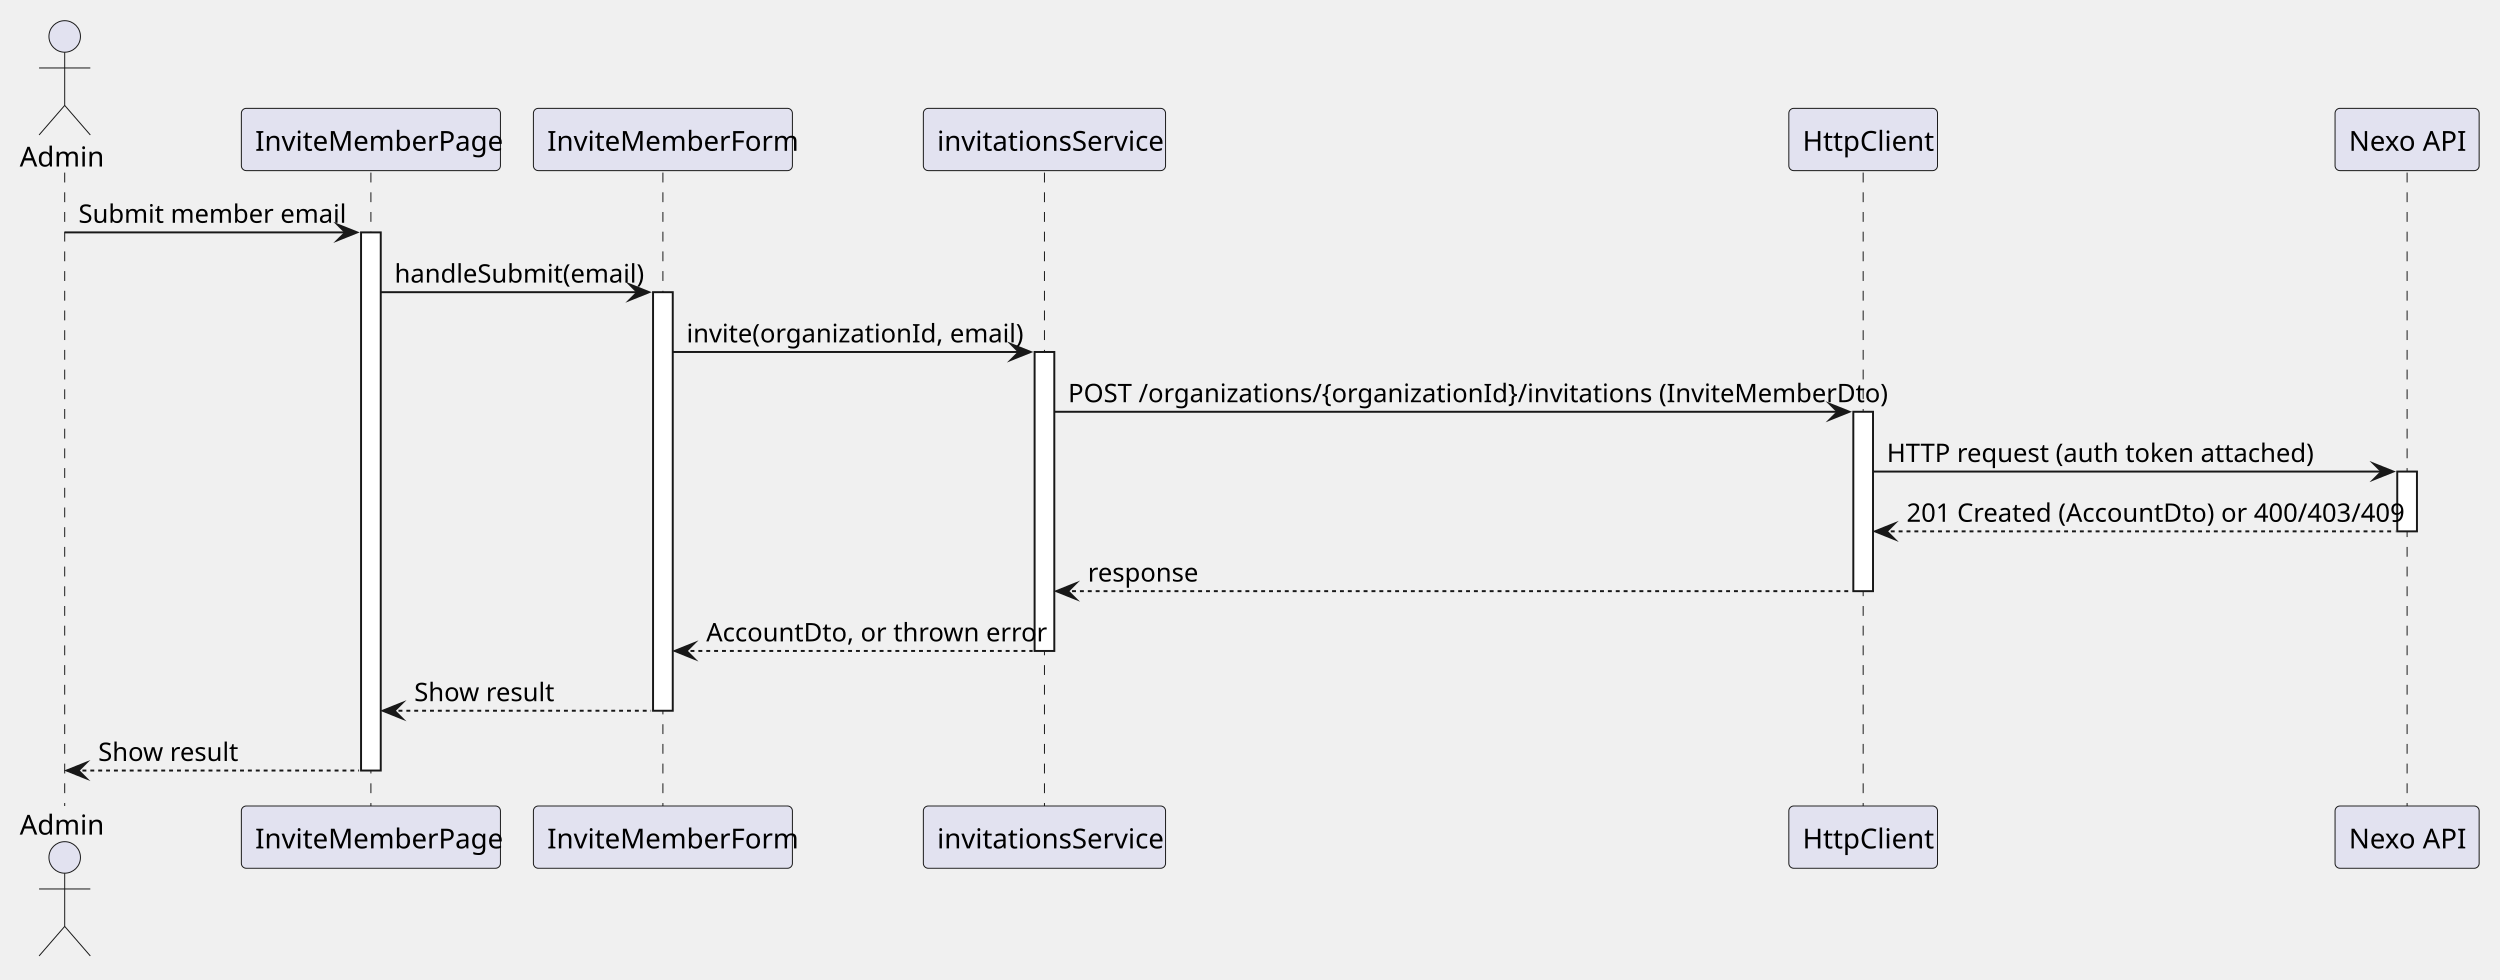
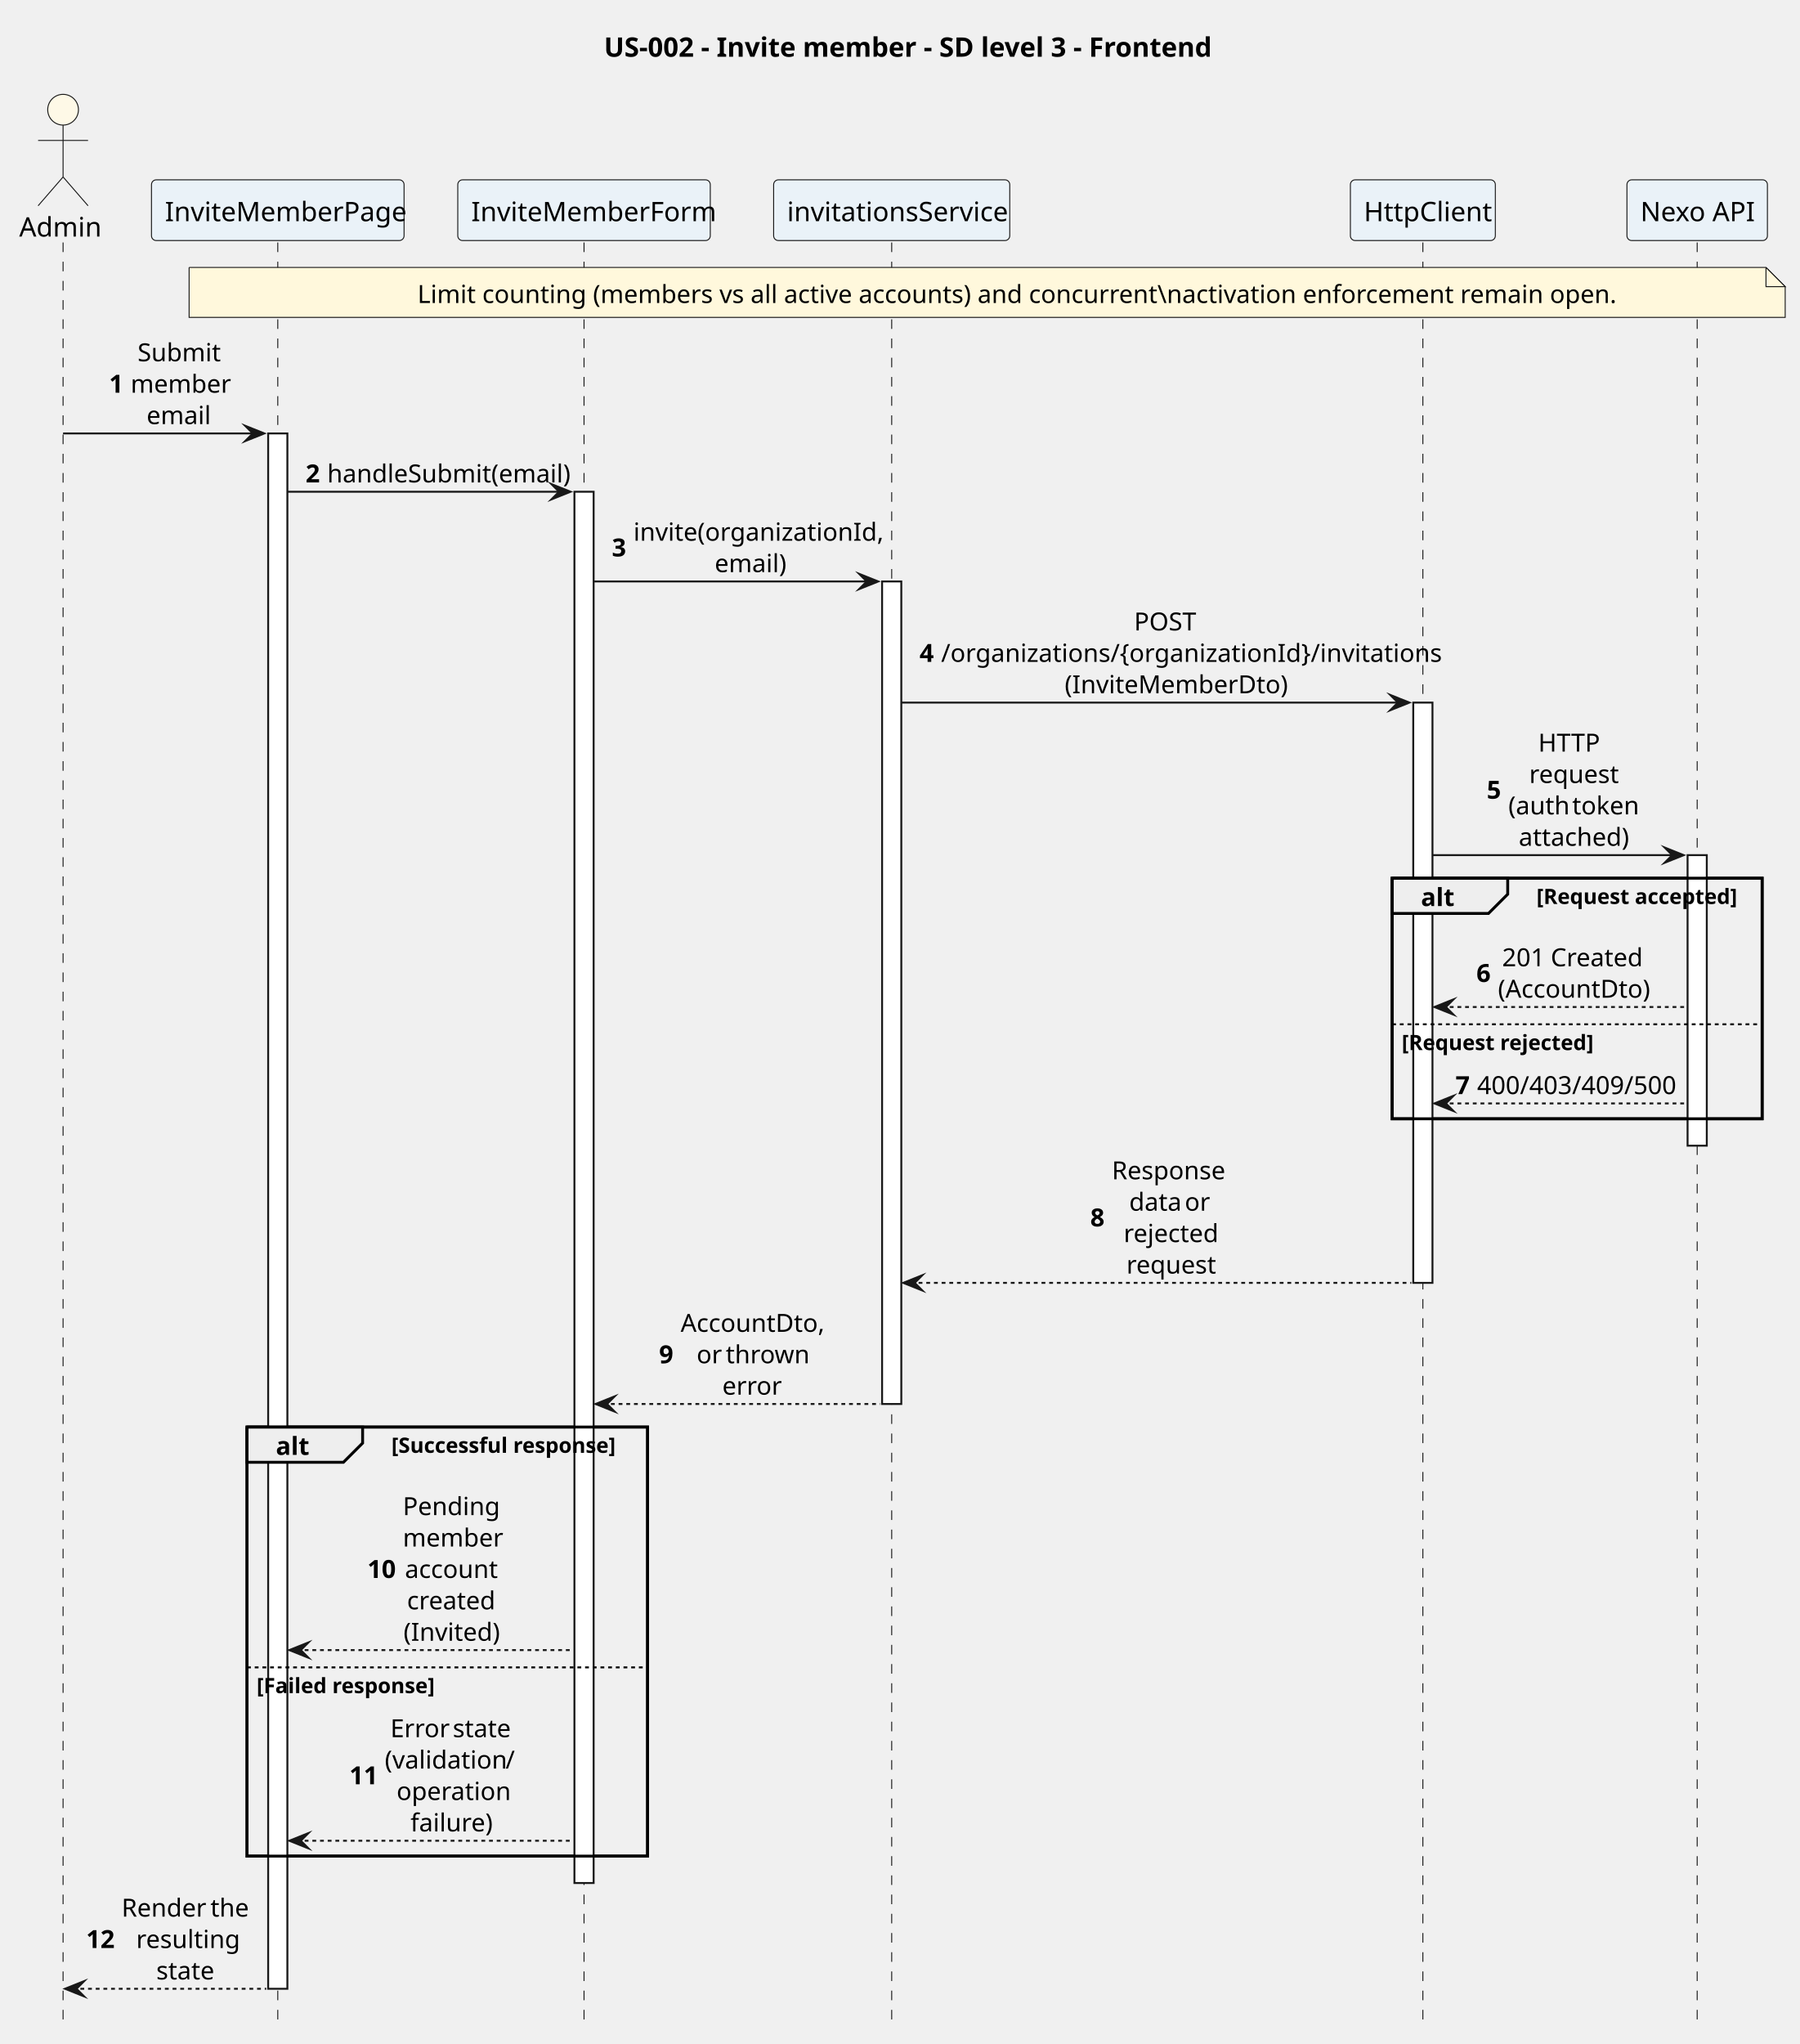
- <svg xmlns="http://www.w3.org/2000/svg" version="1.1" data-diagram-type="SEQUENCE" style="width:1269px;height:497px;background:#FFFFFF;" width="1269px" height="497px" viewBox="0 0 1269 497" zoomAndPan="magnify" preserveAspectRatio="none" contentStyleType="text/css">
+ <svg xmlns="http://www.w3.org/2000/svg" version="1.1" data-diagram-type="SEQUENCE" style="width:937px;height:1064px;background:#FFFFFF;" width="937px" height="1064px" viewBox="0 0 937 1064" zoomAndPan="magnify" preserveAspectRatio="none" contentStyleType="text/css">
  <defs />
  <g font-family="sans-serif" lengthAdjust="spacing">
+     <g class="title" data-source-line="1">
+       <text x="314.467" y="29.533" fill="#000" font-size="14" textLength="306.523" font-weight="700">US-002 - Invite member - SD level 3 - Frontend</text>
+     </g>
+     <rect x="724.815" y="457.141" width="192.642" height="125.242" fill="none" style="stroke:#000;stroke-width:1.5;" />
+     <rect x="128.622" y="742.844" width="208.545" height="223.352" fill="none" style="stroke:#000;stroke-width:1.5;" />
    <g>
-       <rect x="29.341" y="87.609" width="8" height="321.516" fill="#000" fill-opacity="0" />
-       <line x1="32.841" y1="87.609" x2="32.841" y2="409.125" style="stroke:#181818;stroke-width:0.5;stroke-dasharray:5,5;" />
+       <rect x="29.341" y="126.219" width="8" height="927.031" fill="#000" fill-opacity="0" />
+       <line x1="32.841" y1="126.219" x2="32.841" y2="1053.25" style="stroke:#181818;stroke-width:0.5;stroke-dasharray:5,5;" />
    </g>
    <g>
-       <rect x="184.768" y="87.609" width="8" height="321.516" fill="#000" fill-opacity="0" />
-       <line x1="188.268" y1="87.609" x2="188.268" y2="409.125" style="stroke:#181818;stroke-width:0.5;stroke-dasharray:5,5;" />
+       <rect x="141.122" y="126.219" width="8" height="927.031" fill="#000" fill-opacity="0" />
+       <line x1="144.622" y1="126.219" x2="144.622" y2="1053.25" style="stroke:#181818;stroke-width:0.5;stroke-dasharray:5,5;" />
    </g>
    <g>
-       <rect x="183.268" y="117.961" width="10" height="273.164" fill="#FFF" style="stroke:#181818;stroke-width:1;" />
+       <rect x="139.622" y="225.625" width="10" height="809.625" fill="#FFF" style="stroke:#181818;stroke-width:1;" />
    </g>
    <g>
-       <rect x="332.989" y="87.609" width="8" height="321.516" fill="#000" fill-opacity="0" />
-       <line x1="336.489" y1="87.609" x2="336.489" y2="409.125" style="stroke:#181818;stroke-width:0.5;stroke-dasharray:5,5;" />
+       <rect x="300.574" y="126.219" width="8" height="927.031" fill="#000" fill-opacity="0" />
+       <line x1="304.074" y1="126.219" x2="304.074" y2="1053.25" style="stroke:#181818;stroke-width:0.5;stroke-dasharray:5,5;" />
    </g>
    <g>
-       <rect x="331.489" y="148.313" width="10" height="212.461" fill="#FFF" style="stroke:#181818;stroke-width:1;" />
+       <rect x="299.074" y="255.977" width="10" height="724.219" fill="#FFF" style="stroke:#181818;stroke-width:1;" />
    </g>
    <g>
-       <rect x="526.665" y="87.609" width="8" height="321.516" fill="#000" fill-opacity="0" />
-       <line x1="530.165" y1="87.609" x2="530.165" y2="409.125" style="stroke:#181818;stroke-width:0.5;stroke-dasharray:5,5;" />
+       <rect x="460.762" y="126.219" width="8" height="927.031" fill="#000" fill-opacity="0" />
+       <line x1="464.262" y1="126.219" x2="464.262" y2="1053.25" style="stroke:#181818;stroke-width:0.5;stroke-dasharray:5,5;" />
    </g>
    <g>
-       <rect x="525.165" y="178.664" width="10" height="151.758" fill="#FFF" style="stroke:#181818;stroke-width:1;" />
+       <rect x="459.262" y="302.68" width="10" height="428.164" fill="#FFF" style="stroke:#181818;stroke-width:1;" />
    </g>
    <g>
-       <rect x="942.243" y="87.609" width="8" height="321.516" fill="#000" fill-opacity="0" />
-       <line x1="945.743" y1="87.609" x2="945.743" y2="409.125" style="stroke:#181818;stroke-width:0.5;stroke-dasharray:5,5;" />
+       <rect x="737.315" y="126.219" width="8" height="927.031" fill="#000" fill-opacity="0" />
+       <line x1="740.815" y1="126.219" x2="740.815" y2="1053.25" style="stroke:#181818;stroke-width:0.5;stroke-dasharray:5,5;" />
    </g>
    <g>
-       <rect x="940.743" y="209.016" width="10" height="91.055" fill="#FFF" style="stroke:#181818;stroke-width:1;" />
+       <rect x="735.815" y="365.734" width="10" height="302.055" fill="#FFF" style="stroke:#181818;stroke-width:1;" />
    </g>
    <g>
-       <rect x="1218.343" y="87.609" width="8" height="321.516" fill="#000" fill-opacity="0" />
-       <line x1="1221.843" y1="87.609" x2="1221.843" y2="409.125" style="stroke:#181818;stroke-width:0.5;stroke-dasharray:5,5;" />
+       <rect x="880.14" y="126.219" width="8" height="927.031" fill="#000" fill-opacity="0" />
+       <line x1="883.64" y1="126.219" x2="883.64" y2="1053.25" style="stroke:#181818;stroke-width:0.5;stroke-dasharray:5,5;" />
    </g>
    <g>
-       <rect x="1216.843" y="239.367" width="10" height="30.352" fill="#FFF" style="stroke:#181818;stroke-width:1;" />
+       <rect x="878.64" y="445.141" width="10" height="151.242" fill="#FFF" style="stroke:#181818;stroke-width:1;" />
    </g>
-     <text x="10" y="84.533" fill="#000" font-size="14" textLength="39.683">Admin</text>
-     <ellipse cx="32.841" cy="18.5" rx="8" ry="8" fill="#E2E2F0" style="stroke:#181818;stroke-width:0.5;" />
-     <path d="M32.841,26.5 L32.841,53.5 M19.841,34.5 L45.841,34.5 M32.841,53.5 L19.841,68.5 M32.841,53.5 L45.841,68.5" style="stroke:#181818;stroke-width:0.5;" fill="none" />
-     <rect x="122.516" y="55" width="131.503" height="31.609" fill="#E2E2F0" style="stroke:#181818;stroke-width:0.5;" rx="2.5" ry="2.5" />
-     <text x="129.516" y="76.533" fill="#000" font-size="14" textLength="117.503">InviteMemberPage</text>
-     <rect x="270.755" y="55" width="131.469" height="31.609" fill="#E2E2F0" style="stroke:#181818;stroke-width:0.5;" rx="2.5" ry="2.5" />
-     <text x="277.755" y="76.533" fill="#000" font-size="14" textLength="117.469">InviteMemberForm</text>
-     <rect x="468.696" y="55" width="122.938" height="31.609" fill="#E2E2F0" style="stroke:#181818;stroke-width:0.5;" rx="2.5" ry="2.5" />
-     <text x="475.696" y="76.533" fill="#000" font-size="14" textLength="108.938">invitationsService</text>
-     <rect x="908.009" y="55" width="75.469" height="31.609" fill="#E2E2F0" style="stroke:#181818;stroke-width:0.5;" rx="2.5" ry="2.5" />
-     <text x="915.009" y="76.533" fill="#000" font-size="14" textLength="61.469">HttpClient</text>
-     <rect x="1185.274" y="55" width="73.138" height="31.609" fill="#E2E2F0" style="stroke:#181818;stroke-width:0.5;" rx="2.5" ry="2.5" />
-     <text x="1192.274" y="76.533" fill="#000" font-size="14" textLength="59.138">Nexo API</text>
-     <text x="10" y="423.658" fill="#000" font-size="14" textLength="39.683">Admin</text>
-     <ellipse cx="32.841" cy="435.234" rx="8" ry="8" fill="#E2E2F0" style="stroke:#181818;stroke-width:0.5;" />
-     <path d="M32.841,443.234 L32.841,470.234 M19.841,451.234 L45.841,451.234 M32.841,470.234 L19.841,485.234 M32.841,470.234 L45.841,485.234" style="stroke:#181818;stroke-width:0.5;" fill="none" />
-     <rect x="122.516" y="409.125" width="131.503" height="31.609" fill="#E2E2F0" style="stroke:#181818;stroke-width:0.5;" rx="2.5" ry="2.5" />
-     <text x="129.516" y="430.658" fill="#000" font-size="14" textLength="117.503">InviteMemberPage</text>
-     <rect x="270.755" y="409.125" width="131.469" height="31.609" fill="#E2E2F0" style="stroke:#181818;stroke-width:0.5;" rx="2.5" ry="2.5" />
-     <text x="277.755" y="430.658" fill="#000" font-size="14" textLength="117.469">InviteMemberForm</text>
-     <rect x="468.696" y="409.125" width="122.938" height="31.609" fill="#E2E2F0" style="stroke:#181818;stroke-width:0.5;" rx="2.5" ry="2.5" />
-     <text x="475.696" y="430.658" fill="#000" font-size="14" textLength="108.938">invitationsService</text>
-     <rect x="908.009" y="409.125" width="75.469" height="31.609" fill="#E2E2F0" style="stroke:#181818;stroke-width:0.5;" rx="2.5" ry="2.5" />
-     <text x="915.009" y="430.658" fill="#000" font-size="14" textLength="61.469">HttpClient</text>
-     <rect x="1185.274" y="409.125" width="73.138" height="31.609" fill="#E2E2F0" style="stroke:#181818;stroke-width:0.5;" rx="2.5" ry="2.5" />
-     <text x="1192.274" y="430.658" fill="#000" font-size="14" textLength="59.138">Nexo API</text>
-     <polygon points="171.268,113.961,181.268,117.961,171.268,121.961,175.268,117.961" fill="#181818" style="stroke:#181818;stroke-width:1;stroke-linejoin:miter;stroke-miterlimit:10;" />
-     <line x1="32.841" y1="117.961" x2="177.268" y2="117.961" style="stroke:#181818;stroke-width:1;" />
-     <text x="39.841" y="113.104" fill="#000" font-size="13" textLength="126.426">Submit member email</text>
-     <polygon points="319.489,144.313,329.489,148.313,319.489,152.313,323.489,148.313" fill="#181818" style="stroke:#181818;stroke-width:1;stroke-linejoin:miter;stroke-miterlimit:10;" />
-     <line x1="193.268" y1="148.313" x2="325.489" y2="148.313" style="stroke:#181818;stroke-width:1;" />
-     <text x="200.268" y="143.456" fill="#000" font-size="13" textLength="119.222">handleSubmit(email)</text>
-     <polygon points="513.165,174.664,523.165,178.664,513.165,182.664,517.165,178.664" fill="#181818" style="stroke:#181818;stroke-width:1;stroke-linejoin:miter;stroke-miterlimit:10;" />
-     <line x1="341.489" y1="178.664" x2="519.165" y2="178.664" style="stroke:#181818;stroke-width:1;" />
-     <text x="348.489" y="173.808" fill="#000" font-size="13" textLength="158.964">invite(organizationId, email)</text>
-     <polygon points="928.743,205.016,938.743,209.016,928.743,213.016,932.743,209.016" fill="#181818" style="stroke:#181818;stroke-width:1;stroke-linejoin:miter;stroke-miterlimit:10;" />
-     <line x1="535.165" y1="209.016" x2="934.743" y2="209.016" style="stroke:#181818;stroke-width:1;" />
-     <text x="542.165" y="204.159" fill="#000" font-size="13" textLength="386.579">POST /organizations/{organizationId}/invitations (InviteMemberDto)</text>
-     <polygon points="1204.843,235.367,1214.843,239.367,1204.843,243.367,1208.843,239.367" fill="#181818" style="stroke:#181818;stroke-width:1;stroke-linejoin:miter;stroke-miterlimit:10;" />
-     <line x1="950.743" y1="239.367" x2="1210.843" y2="239.367" style="stroke:#181818;stroke-width:1;" />
-     <text x="957.743" y="234.511" fill="#000" font-size="13" textLength="207.384">HTTP request (auth token attached)</text>
-     <polygon points="961.743,265.719,951.743,269.719,961.743,273.719,957.743,269.719" fill="#181818" style="stroke:#181818;stroke-width:1;stroke-linejoin:miter;stroke-miterlimit:10;" />
-     <line x1="955.743" y1="269.719" x2="1215.843" y2="269.719" style="stroke:#181818;stroke-width:1;stroke-dasharray:2,2;" />
-     <text x="967.743" y="264.862" fill="#000" font-size="13" textLength="242.1">201 Created (AccountDto) or 400/403/409</text>
-     <polygon points="546.165,296.07,536.165,300.07,546.165,304.07,542.165,300.07" fill="#181818" style="stroke:#181818;stroke-width:1;stroke-linejoin:miter;stroke-miterlimit:10;" />
-     <line x1="540.165" y1="300.07" x2="939.743" y2="300.07" style="stroke:#181818;stroke-width:1;stroke-dasharray:2,2;" />
-     <text x="552.165" y="295.214" fill="#000" font-size="13" textLength="53.479">response</text>
-     <polygon points="352.489,326.422,342.489,330.422,352.489,334.422,348.489,330.422" fill="#181818" style="stroke:#181818;stroke-width:1;stroke-linejoin:miter;stroke-miterlimit:10;" />
-     <line x1="346.489" y1="330.422" x2="524.165" y2="330.422" style="stroke:#181818;stroke-width:1;stroke-dasharray:2,2;" />
-     <text x="358.489" y="325.565" fill="#000" font-size="13" textLength="159.675">AccountDto, or thrown error</text>
-     <polygon points="204.268,356.773,194.268,360.773,204.268,364.773,200.268,360.773" fill="#181818" style="stroke:#181818;stroke-width:1;stroke-linejoin:miter;stroke-miterlimit:10;" />
-     <line x1="198.268" y1="360.773" x2="330.489" y2="360.773" style="stroke:#181818;stroke-width:1;stroke-dasharray:2,2;" />
-     <text x="210.268" y="355.917" fill="#000" font-size="13" textLength="67.92">Show result</text>
-     <polygon points="43.841,387.125,33.841,391.125,43.841,395.125,39.841,391.125" fill="#181818" style="stroke:#181818;stroke-width:1;stroke-linejoin:miter;stroke-miterlimit:10;" />
-     <line x1="37.841" y1="391.125" x2="182.268" y2="391.125" style="stroke:#181818;stroke-width:1;stroke-dasharray:2,2;" />
-     <text x="49.841" y="386.269" fill="#000" font-size="13" textLength="67.92">Show result</text>
+     <text x="10" y="123.143" fill="#000" font-size="14" textLength="39.683">Admin</text>
+     <ellipse cx="32.841" cy="57.109" rx="8" ry="8" fill="#FEF9E7" style="stroke:#181818;stroke-width:0.5;" />
+     <path d="M32.841,65.109 L32.841,92.109 M19.841,73.109 L45.841,73.109 M32.841,92.109 L19.841,107.109 M32.841,92.109 L45.841,107.109" style="stroke:#181818;stroke-width:0.5;" fill="none" />
+     <rect x="78.871" y="93.609" width="131.503" height="31.609" fill="#EAF2F8" style="stroke:#181818;stroke-width:0.5;" rx="2.5" ry="2.5" />
+     <text x="85.871" y="115.143" fill="#000" font-size="14" textLength="117.503">InviteMemberPage</text>
+     <rect x="238.339" y="93.609" width="131.469" height="31.609" fill="#EAF2F8" style="stroke:#181818;stroke-width:0.5;" rx="2.5" ry="2.5" />
+     <text x="245.339" y="115.143" fill="#000" font-size="14" textLength="117.469">InviteMemberForm</text>
+     <rect x="402.793" y="93.609" width="122.938" height="31.609" fill="#EAF2F8" style="stroke:#181818;stroke-width:0.5;" rx="2.5" ry="2.5" />
+     <text x="409.793" y="115.143" fill="#000" font-size="14" textLength="108.938">invitationsService</text>
+     <rect x="703.081" y="93.609" width="75.469" height="31.609" fill="#EAF2F8" style="stroke:#181818;stroke-width:0.5;" rx="2.5" ry="2.5" />
+     <text x="710.081" y="115.143" fill="#000" font-size="14" textLength="61.469">HttpClient</text>
+     <rect x="847.071" y="93.609" width="73.138" height="31.609" fill="#EAF2F8" style="stroke:#181818;stroke-width:0.5;" rx="2.5" ry="2.5" />
+     <text x="854.071" y="115.143" fill="#000" font-size="14" textLength="59.138">Nexo API</text>
+     <path d="M98.462,139.219 L98.462,165.219 L929.462,165.219 L929.462,149.219 L919.462,139.219 L98.462,139.219" style="stroke:#181818;stroke-width:0.5;" fill="#FFF8DC" />
+     <path d="M919.462,139.219 L919.462,149.219 L929.462,149.219 L919.462,139.219" style="stroke:#181818;stroke-width:0.5;" fill="#FFF8DC" />
+     <text x="217.35" y="157.714" fill="#000" font-size="13" textLength="584.562">Limit counting (members vs all active accounts) and concurrent\nactivation enforcement remain open.</text>
+     <polygon points="127.622,221.625,137.622,225.625,127.622,229.625,131.622,225.625" fill="#181818" style="stroke:#181818;stroke-width:1;stroke-linejoin:miter;stroke-miterlimit:10;" />
+     <line x1="32.841" y1="225.625" x2="133.622" y2="225.625" style="stroke:#181818;stroke-width:1;" />
+     <text x="56.778" y="204.417" fill="#000" font-size="13" font-weight="700">1</text>
+     <text x="71.617" y="188.065" fill="#000" font-size="13" textLength="40.46">Submit</text>
+     <text x="68.008" y="204.417" fill="#000" font-size="13" textLength="47.677">member</text>
+     <text x="76.314" y="220.769" fill="#000" font-size="13" textLength="31.065">email</text>
+     <polygon points="287.074,251.977,297.074,255.977,287.074,259.977,291.074,255.977" fill="#181818" style="stroke:#181818;stroke-width:1;stroke-linejoin:miter;stroke-miterlimit:10;" />
+     <line x1="149.622" y1="255.977" x2="293.074" y2="255.977" style="stroke:#181818;stroke-width:1;" />
+     <text x="159.122" y="251.12" fill="#000" font-size="13" font-weight="700">2</text>
+     <text x="170.352" y="251.12" fill="#000" font-size="13" textLength="119.222">handleSubmit(email)</text>
+     <polygon points="447.262,298.68,457.262,302.68,447.262,306.68,451.262,302.68" fill="#181818" style="stroke:#181818;stroke-width:1;stroke-linejoin:miter;stroke-miterlimit:10;" />
+     <line x1="309.074" y1="302.68" x2="453.262" y2="302.68" style="stroke:#181818;stroke-width:1;" />
+     <text x="318.574" y="289.647" fill="#000" font-size="13" font-weight="700">3</text>
+     <text x="329.804" y="281.472" fill="#000" font-size="13" textLength="119.958">invite(organizationId,</text>
+     <text x="372.085" y="297.823" fill="#000" font-size="13" textLength="35.395">email)</text>
+     <polygon points="723.815,361.734,733.815,365.734,723.815,369.734,727.815,365.734" fill="#181818" style="stroke:#181818;stroke-width:1;stroke-linejoin:miter;stroke-miterlimit:10;" />
+     <line x1="469.262" y1="365.734" x2="729.815" y2="365.734" style="stroke:#181818;stroke-width:1;" />
+     <text x="478.762" y="344.526" fill="#000" font-size="13" font-weight="700">4</text>
+     <text x="590.456" y="328.175" fill="#000" font-size="13" textLength="35.395">POST</text>
+     <text x="489.992" y="344.526" fill="#000" font-size="13" textLength="236.323">/organizations/{organizationId}/invitations</text>
+     <text x="554.335" y="360.878" fill="#000" font-size="13" textLength="107.637">(InviteMemberDto)</text>
+     <polygon points="866.64,441.141,876.64,445.141,866.64,449.141,870.64,445.141" fill="#181818" style="stroke:#181818;stroke-width:1;stroke-linejoin:miter;stroke-miterlimit:10;" />
+     <line x1="745.815" y1="445.141" x2="872.64" y2="445.141" style="stroke:#181818;stroke-width:1;" />
+     <text x="774.09" y="415.757" fill="#000" font-size="13" font-weight="700">5</text>
+     <text x="800.872" y="391.229" fill="#000" font-size="13" textLength="33.941">HTTP</text>
+     <text x="796.162" y="407.581" fill="#000" font-size="13" textLength="43.361">request</text>
+     <text x="785.32" y="423.933" fill="#000" font-size="13" textLength="29.631">(auth</text>
+     <text x="814.951" y="423.933" fill="#000" font-size="13"> </text>
+     <text x="818.563" y="423.933" fill="#000" font-size="13" textLength="31.802">token</text>
+     <text x="790.741" y="440.284" fill="#000" font-size="13" textLength="54.203">attached)</text>
+     <path d="M724.815,457.141 L784.986,457.141 L784.986,465.492 L774.986,475.492 L724.815,475.492 L724.815,457.141" style="stroke:#000;stroke-width:1.5;" fill="#EEE" />
+     <rect x="724.815" y="457.141" width="192.642" height="125.242" fill="none" style="stroke:#000;stroke-width:1.5;" />
+     <text x="739.815" y="471.636" fill="#000" font-size="13" textLength="15.171" font-weight="700">alt</text>
+     <text x="799.986" y="470.56" fill="#000" font-size="11" textLength="101.471" font-weight="700">[Request accepted]</text>
+     <polygon points="756.815,520.195,746.815,524.195,756.815,528.195,752.815,524.195" fill="#181818" style="stroke:#181818;stroke-width:1;stroke-linejoin:miter;stroke-miterlimit:10;" />
+     <line x1="750.815" y1="524.195" x2="877.64" y2="524.195" style="stroke:#181818;stroke-width:1;stroke-dasharray:2,2;" />
+     <text x="768.682" y="511.163" fill="#000" font-size="13" font-weight="700">6</text>
+     <text x="782.067" y="502.987" fill="#000" font-size="13" textLength="21.69">201</text>
+     <text x="803.757" y="502.987" fill="#000" font-size="13"> </text>
+     <text x="807.369" y="502.987" fill="#000" font-size="13" textLength="46.249">Created</text>
+     <text x="779.912" y="519.339" fill="#000" font-size="13" textLength="75.861">(AccountDto)</text>
+     <line x1="724.815" y1="533.195" x2="917.457" y2="533.195" style="stroke:#000;stroke-width:1;stroke-dasharray:2,2;" />
+     <text x="729.815" y="546.614" fill="#000" font-size="11" textLength="95.971" font-weight="700">[Request rejected]</text>
+     <polygon points="756.815,570.383,746.815,574.383,756.815,578.383,752.815,574.383" fill="#181818" style="stroke:#181818;stroke-width:1;stroke-linejoin:miter;stroke-miterlimit:10;" />
+     <line x1="750.815" y1="574.383" x2="877.64" y2="574.383" style="stroke:#181818;stroke-width:1;stroke-dasharray:2,2;" />
+     <text x="757.815" y="569.526" fill="#000" font-size="13" font-weight="700">7</text>
+     <text x="769.045" y="569.526" fill="#000" font-size="13" textLength="97.595">400/403/409/500</text>
+     <polygon points="480.262,663.789,470.262,667.789,480.262,671.789,476.262,667.789" fill="#181818" style="stroke:#181818;stroke-width:1;stroke-linejoin:miter;stroke-miterlimit:10;" />
+     <line x1="474.262" y1="667.789" x2="734.815" y2="667.789" style="stroke:#181818;stroke-width:1;stroke-dasharray:2,2;" />
+     <text x="567.654" y="638.405" fill="#000" font-size="13" font-weight="700">8</text>
+     <text x="578.884" y="613.878" fill="#000" font-size="13" textLength="58.538">Response</text>
+     <text x="587.917" y="630.229" fill="#000" font-size="13" textLength="25.302">data</text>
+     <text x="613.219" y="630.229" fill="#000" font-size="13"> </text>
+     <text x="616.831" y="630.229" fill="#000" font-size="13" textLength="11.559">or</text>
+     <text x="585.029" y="646.581" fill="#000" font-size="13" textLength="46.249">rejected</text>
+     <text x="586.473" y="662.933" fill="#000" font-size="13" textLength="43.361">request</text>
+     <polygon points="320.074,726.844,310.074,730.844,320.074,734.844,316.074,730.844" fill="#181818" style="stroke:#181818;stroke-width:1;stroke-linejoin:miter;stroke-miterlimit:10;" />
+     <line x1="314.074" y1="730.844" x2="458.262" y2="730.844" style="stroke:#181818;stroke-width:1;stroke-dasharray:2,2;" />
+     <text x="343.146" y="709.636" fill="#000" font-size="13" font-weight="700">9</text>
+     <text x="354.375" y="693.284" fill="#000" font-size="13" textLength="70.814">AccountDto,</text>
+     <text x="362.688" y="709.636" fill="#000" font-size="13" textLength="11.559">or</text>
+     <text x="374.247" y="709.636" fill="#000" font-size="13"> </text>
+     <text x="377.859" y="709.636" fill="#000" font-size="13" textLength="39.019">thrown</text>
+     <text x="376.059" y="725.987" fill="#000" font-size="13" textLength="27.447">error</text>
+     <path d="M128.622,742.844 L188.793,742.844 L188.793,751.195 L178.793,761.195 L128.622,761.195 L128.622,742.844" style="stroke:#000;stroke-width:1.5;" fill="#EEE" />
+     <rect x="128.622" y="742.844" width="208.545" height="223.352" fill="none" style="stroke:#000;stroke-width:1.5;" />
+     <text x="143.622" y="757.339" fill="#000" font-size="13" textLength="15.171" font-weight="700">alt</text>
+     <text x="203.793" y="756.263" fill="#000" font-size="11" textLength="117.375" font-weight="700">[Successful response]</text>
+     <polygon points="160.622,854.953,150.622,858.953,160.622,862.953,156.622,858.953" fill="#181818" style="stroke:#181818;stroke-width:1;stroke-linejoin:miter;stroke-miterlimit:10;" />
+     <line x1="154.622" y1="858.953" x2="298.074" y2="858.953" style="stroke:#181818;stroke-width:1;stroke-dasharray:2,2;" />
+     <text x="191.263" y="821.394" fill="#000" font-size="13" textLength="14.46" font-weight="700">10</text>
+     <text x="209.723" y="788.69" fill="#000" font-size="13" textLength="47.709">Pending</text>
+     <text x="209.739" y="805.042" fill="#000" font-size="13" textLength="47.677">member</text>
+     <text x="210.812" y="821.394" fill="#000" font-size="13" textLength="45.532">account</text>
+     <text x="211.897" y="837.745" fill="#000" font-size="13" textLength="43.361">created</text>
+     <text x="210.098" y="854.097" fill="#000" font-size="13" textLength="46.96">(Invited)</text>
+     <line x1="128.622" y1="867.953" x2="337.167" y2="867.953" style="stroke:#000;stroke-width:1;stroke-dasharray:2,2;" />
+     <text x="133.622" y="881.372" fill="#000" font-size="11" textLength="91.078" font-weight="700">[Failed response]</text>
+     <polygon points="160.622,954.195,150.622,958.195,160.622,962.195,156.622,958.195" fill="#181818" style="stroke:#181818;stroke-width:1;stroke-linejoin:miter;stroke-miterlimit:10;" />
+     <line x1="154.622" y1="958.195" x2="298.074" y2="958.195" style="stroke:#181818;stroke-width:1;stroke-dasharray:2,2;" />
+     <text x="181.878" y="928.812" fill="#000" font-size="13" textLength="14.46" font-weight="700">11</text>
+     <text x="203.236" y="904.284" fill="#000" font-size="13" textLength="28.888">Error</text>
+     <text x="232.124" y="904.284" fill="#000" font-size="13"> </text>
+     <text x="235.736" y="904.284" fill="#000" font-size="13" textLength="28.184">state</text>
+     <text x="200.338" y="920.636" fill="#000" font-size="13" textLength="59.255">(validation</text>
+     <text x="259.594" y="920.636" fill="#000" font-size="13"> </text>
+     <text x="263.206" y="920.636" fill="#000" font-size="13">/</text>
+     <text x="206.473" y="936.987" fill="#000" font-size="13" textLength="54.209">operation</text>
+     <text x="213.71" y="953.339" fill="#000" font-size="13" textLength="39.736">failure)</text>
+     <polygon points="43.841,1031.25,33.841,1035.25,43.841,1039.25,39.841,1035.25" fill="#181818" style="stroke:#181818;stroke-width:1;stroke-linejoin:miter;stroke-miterlimit:10;" />
+     <line x1="37.841" y1="1035.25" x2="138.622" y2="1035.25" style="stroke:#181818;stroke-width:1;stroke-dasharray:2,2;" />
+     <text x="44.841" y="1014.042" fill="#000" font-size="13" textLength="14.46" font-weight="700">12</text>
+     <text x="63.301" y="997.69" fill="#000" font-size="13" textLength="42.637">Render</text>
+     <text x="105.938" y="997.69" fill="#000" font-size="13"> </text>
+     <text x="109.55" y="997.69" fill="#000" font-size="13" textLength="18.072">the</text>
+     <text x="70.893" y="1014.042" fill="#000" font-size="13" textLength="49.137">resulting</text>
+     <text x="81.37" y="1030.394" fill="#000" font-size="13" textLength="28.184">state</text>
  </g>
</svg>
